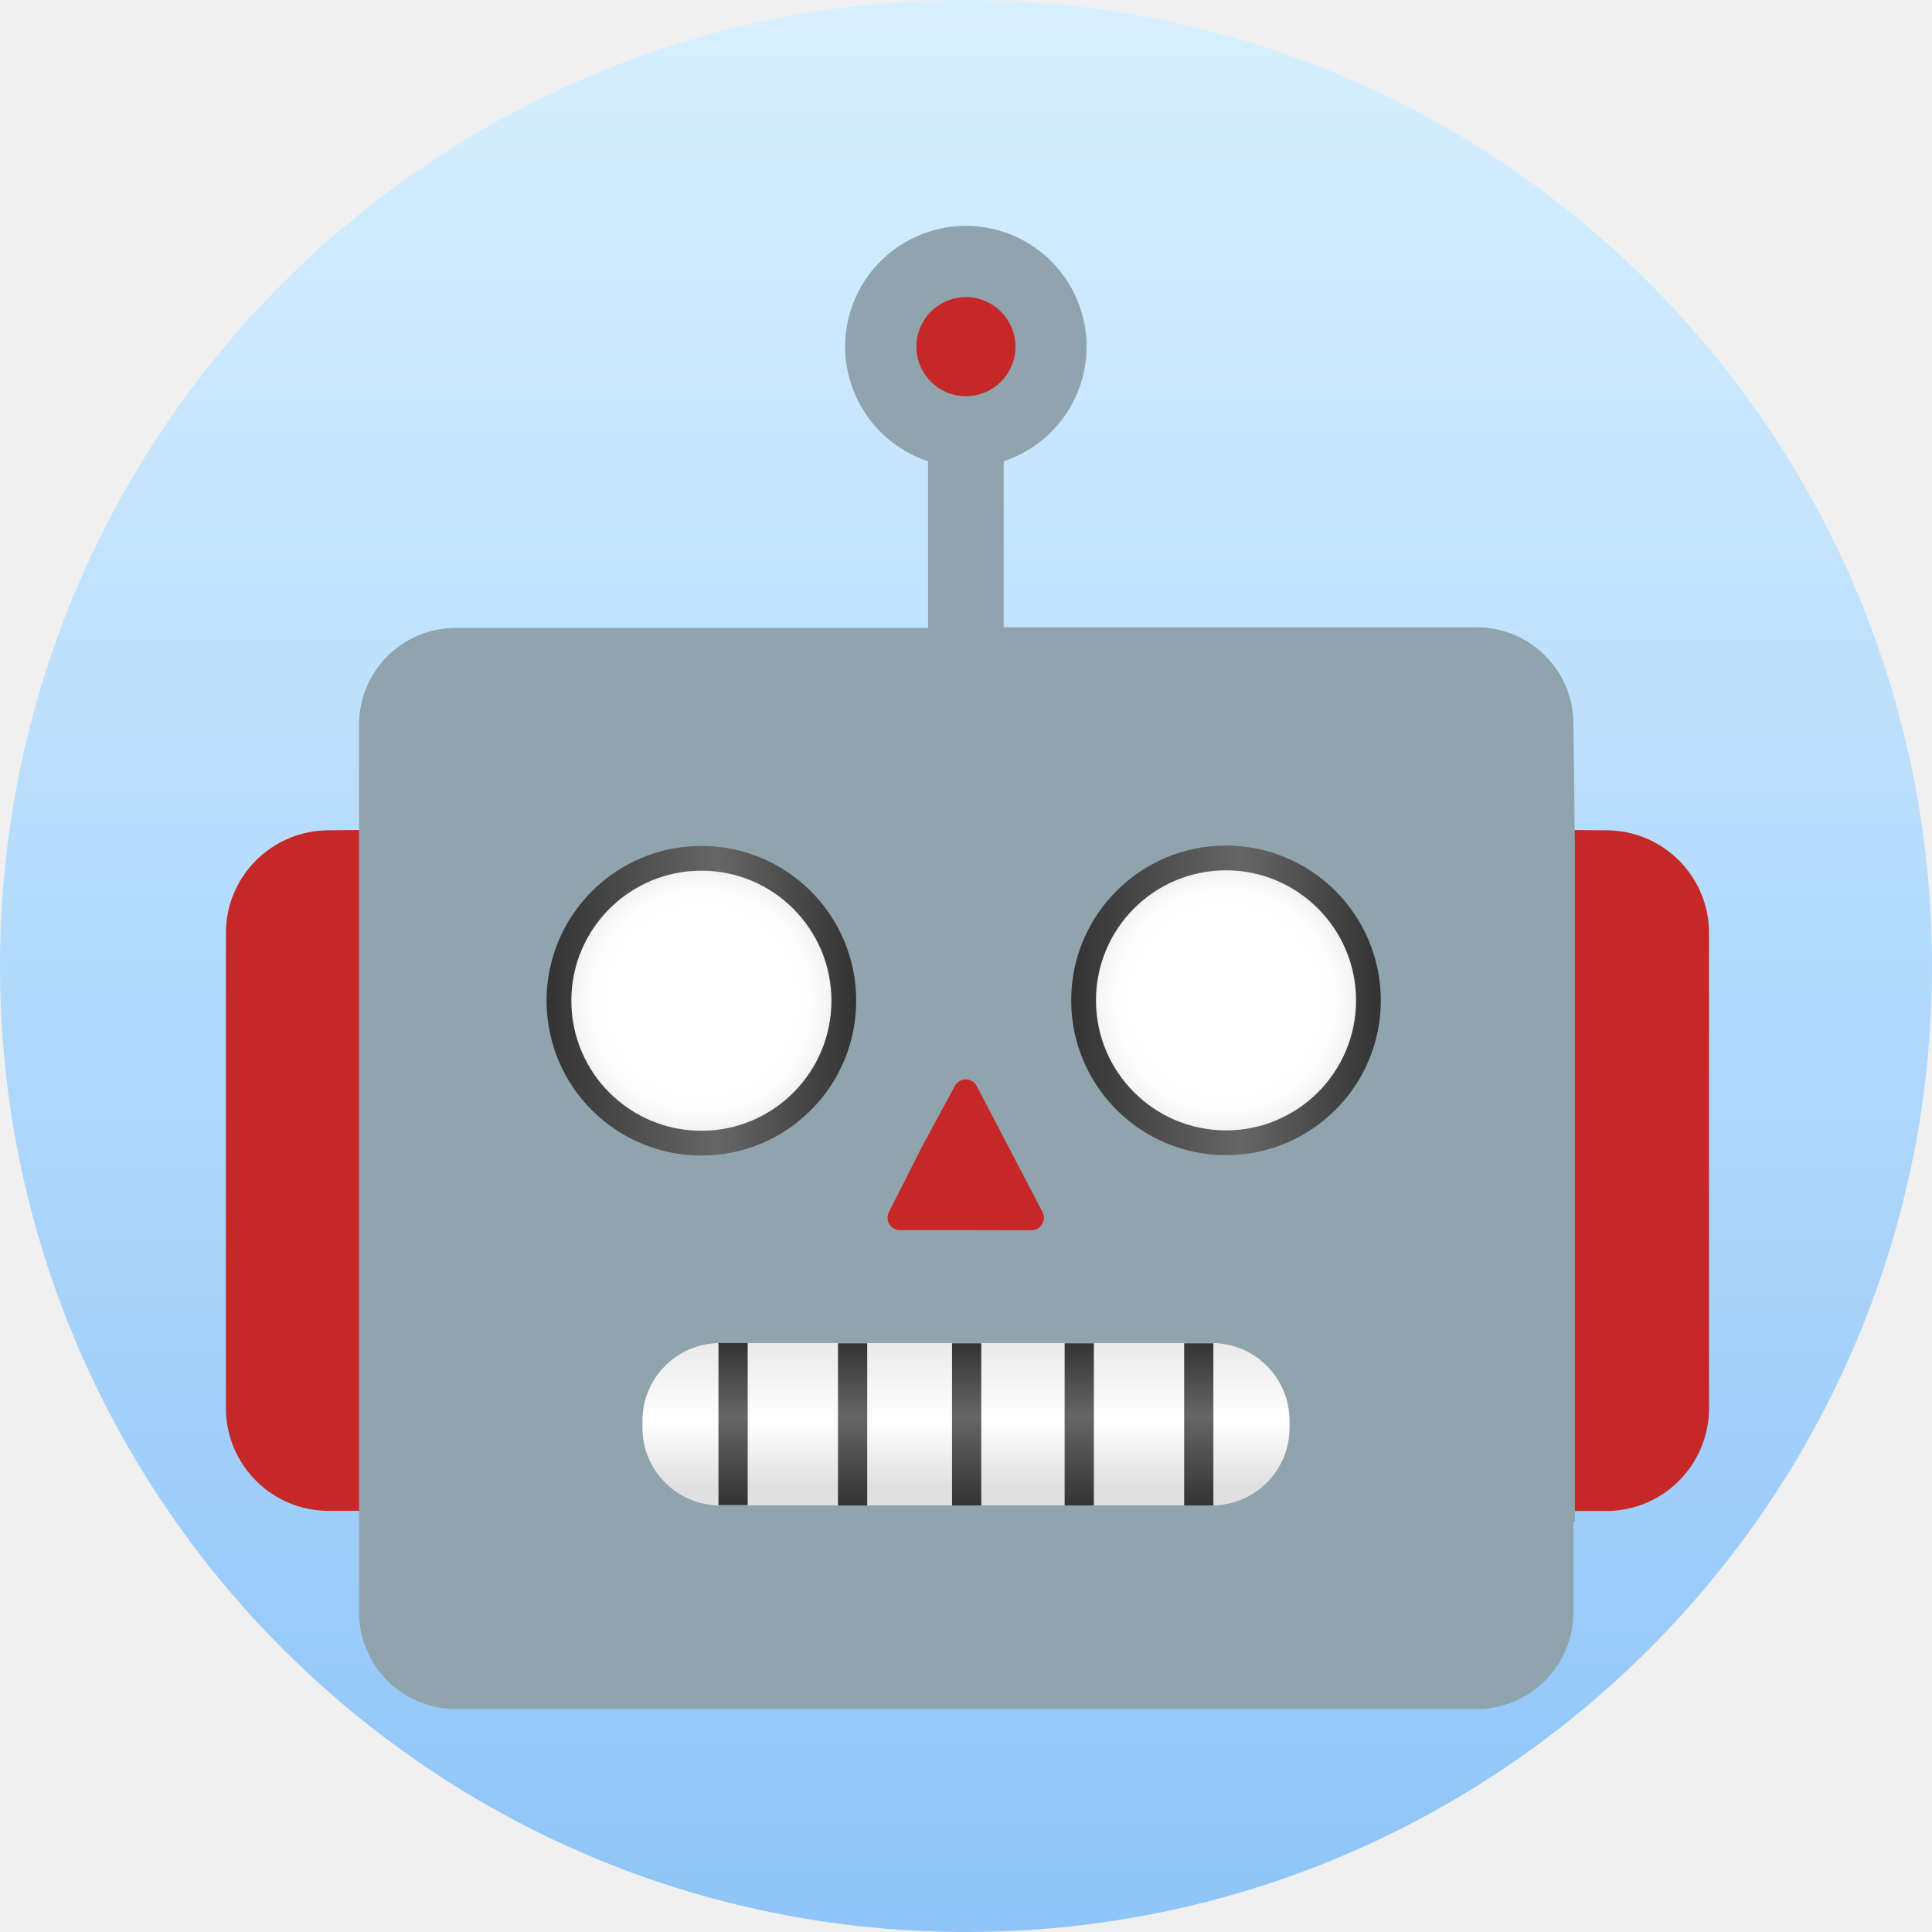
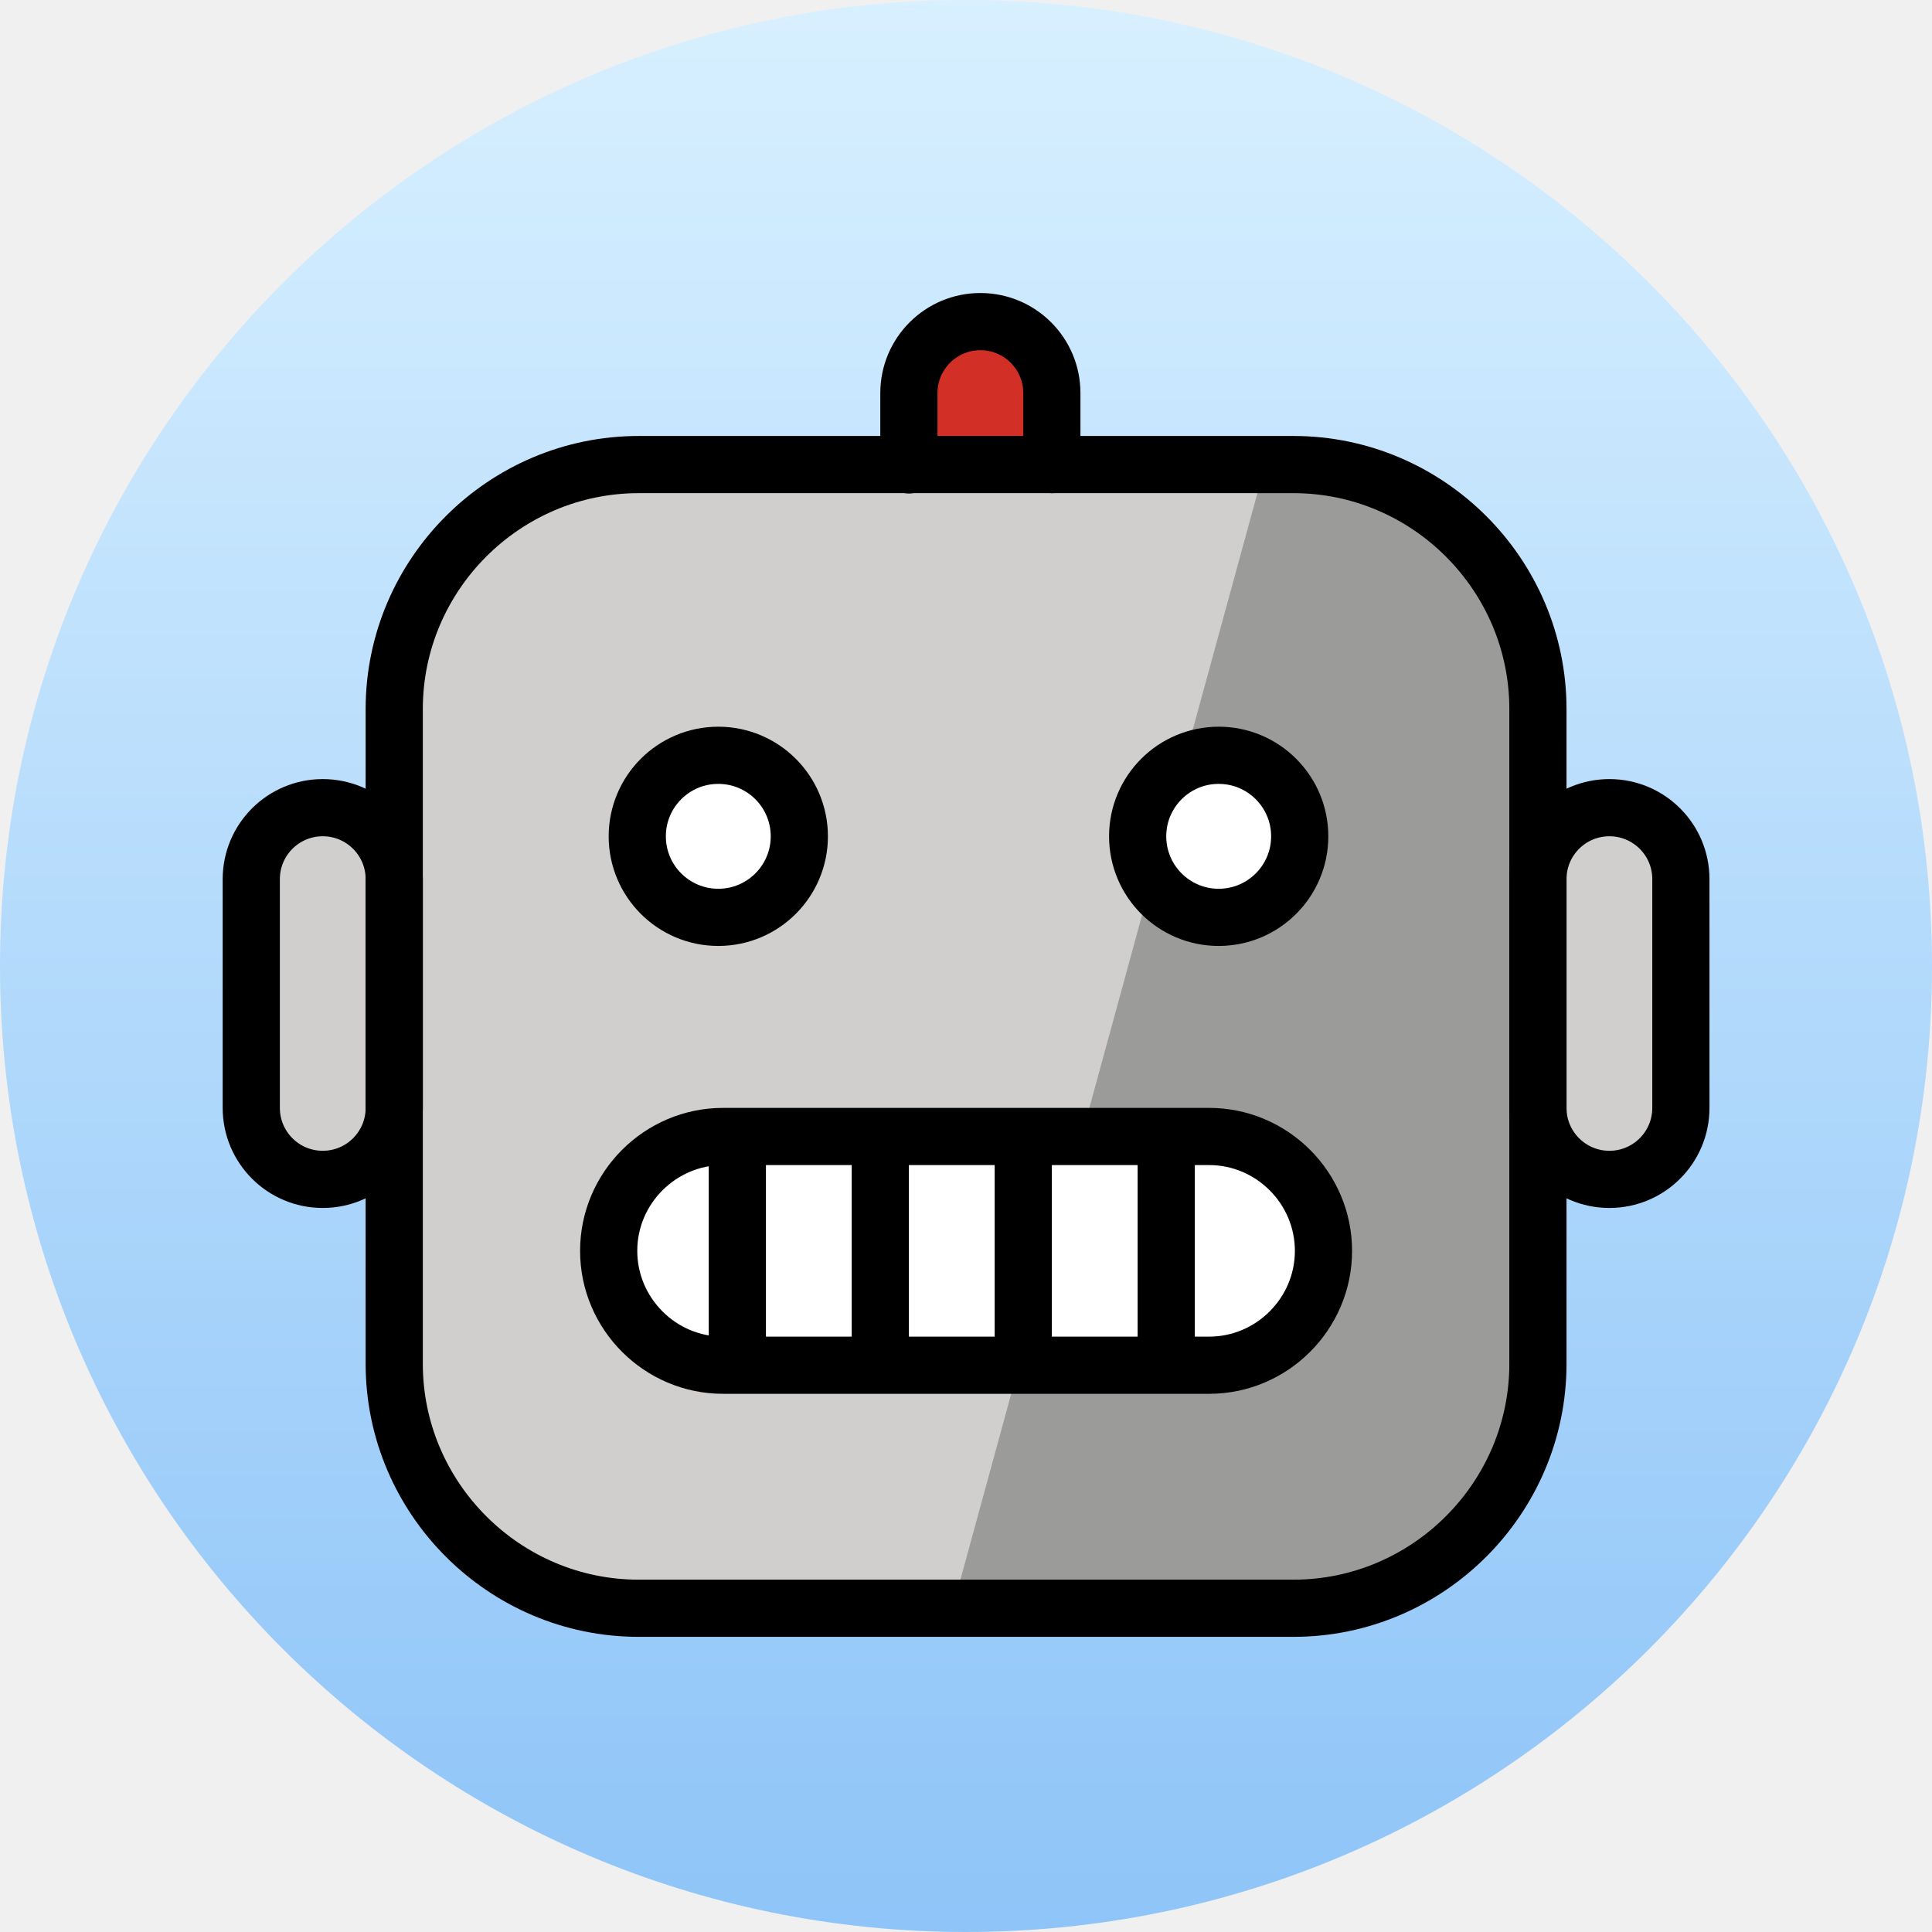
<svg xmlns="http://www.w3.org/2000/svg" viewBox="0 0 128 128" width="128" height="128">
  <defs>
    <linearGradient id="robot-bg" x1="0" y1="0" x2="0" y2="1">
      <stop offset="0" stop-color="#D8F0FF" />
      <stop offset="1" stop-color="#8EC4F8" />
    </linearGradient>
  </defs>
  <circle cx="64" cy="64" r="64" fill="url(#robot-bg)" />
-   <svg x="11.48" y="11.48" width="105.03" height="105.03" viewBox="0 0 128 128">
-     <g id="robot-facial_expressions">
-       <g id="robot-robot">
-         <path style="fill:#C62828;" d="M12.53,53.05c-4.57,0.01-8.28,3.72-8.28,8.29v38.38c0.01,4.57,3.71,8.27,8.28,8.28h5.55V53    L12.53,53.05z" />
-         <path style="fill:#C62828;" d="M115.72,53.05c4.57,0.01,8.28,3.72,8.28,8.29v38.38c-0.01,4.57-3.71,8.28-8.28,8.29h-5.55v-55    L115.72,53.05z" />
-         <path style="fill:#90A4AE;" d="M113.17,54.41l-0.12-10c-0.03-4.3-3.53-7.77-7.83-7.75H67.05V23.25c5.11-1.69,7.89-7.2,6.2-12.31    c-1.69-5.11-7.2-7.89-12.31-6.2s-7.89,7.2-6.2,12.31c0.97,2.93,3.27,5.24,6.2,6.2v13.46H22.78c-4.28,0.01-7.75,3.47-7.78,7.75    v71.78c0.03,4.28,3.5,7.74,7.78,7.76h82.44c4.3,0.01,7.8-3.46,7.83-7.76v-7.37h0.12L113.17,54.41z" />
-         <path style="fill:#C62828;" d="M64,18c-2.21,0-4-1.79-4-4s1.79-4,4-4c2.21,0,4,1.79,4,4S66.21,18,64,18z" />
-       </g>
-       <g id="robot-robot-face">
-         <g id="robot-mouth">
-           <linearGradient id="robot-SVGID_1_" gradientUnits="userSpaceOnUse" x1="64.005" y1="22.44" x2="64.005" y2="35.55" gradientTransform="matrix(1 0 0 -1 0 130)">
-             <stop offset="0.12" style="stop-color:#E0E0E0" />
-             <stop offset="0.52" style="stop-color:#FFFFFF" />
-             <stop offset="1" style="stop-color:#EAEAEA" />
-           </linearGradient>
-           <path style="fill:url(#robot-SVGID_1_);" d="M44.15,94.45h39.71c3.46,0,6.27,2.81,6.27,6.27v0.57c0,3.46-2.81,6.27-6.27,6.27H44.15     c-3.46,0-6.27-2.81-6.27-6.27v-0.57C37.88,97.26,40.69,94.45,44.15,94.45z" />
-           <linearGradient id="robot-SVGID_2_" gradientUnits="userSpaceOnUse" x1="54.85" y1="22.44" x2="54.85" y2="35.53" gradientTransform="matrix(1 0 0 -1 0 130)">
-             <stop offset="0" style="stop-color:#333333" />
-             <stop offset="0.55" style="stop-color:#666666" />
-             <stop offset="1" style="stop-color:#333333" />
-           </linearGradient>
-           <rect x="53.67" y="94.47" style="fill:url(#robot-SVGID_2_);" width="2.36" height="13.09" />
-           <linearGradient id="robot-SVGID_3_" gradientUnits="userSpaceOnUse" x1="64.06" y1="22.44" x2="64.06" y2="35.53" gradientTransform="matrix(1 0 0 -1 0 130)">
-             <stop offset="0" style="stop-color:#333333" />
-             <stop offset="0.55" style="stop-color:#666666" />
-             <stop offset="1" style="stop-color:#333333" />
-           </linearGradient>
-           <rect x="62.88" y="94.47" style="fill:url(#robot-SVGID_3_);" width="2.36" height="13.09" />
-           <linearGradient id="robot-SVGID_4_" gradientUnits="userSpaceOnUse" x1="73.15" y1="22.44" x2="73.15" y2="35.53" gradientTransform="matrix(1 0 0 -1 0 130)">
-             <stop offset="0" style="stop-color:#333333" />
-             <stop offset="0.55" style="stop-color:#666666" />
-             <stop offset="1" style="stop-color:#333333" />
-           </linearGradient>
-           <rect x="71.97" y="94.47" style="fill:url(#robot-SVGID_4_);" width="2.36" height="13.09" />
-           <linearGradient id="robot-SVGID_5_" gradientUnits="userSpaceOnUse" x1="82.8" y1="22.44" x2="82.8" y2="35.53" gradientTransform="matrix(1 0 0 -1 0 130)">
-             <stop offset="0" style="stop-color:#333333" />
-             <stop offset="0.55" style="stop-color:#666666" />
-             <stop offset="1" style="stop-color:#333333" />
-           </linearGradient>
-           <rect x="81.62" y="94.47" style="fill:url(#robot-SVGID_5_);" width="2.36" height="13.09" />
-           <linearGradient id="robot-SVGID_6_" gradientUnits="userSpaceOnUse" x1="45.2" y1="22.46" x2="45.2" y2="35.55" gradientTransform="matrix(1 0 0 -1 0 130)">
-             <stop offset="0" style="stop-color:#333333" />
-             <stop offset="0.55" style="stop-color:#666666" />
-             <stop offset="1" style="stop-color:#333333" />
-           </linearGradient>
-           <rect x="44.02" y="94.45" style="fill:url(#robot-SVGID_6_);" width="2.36" height="13.09" />
-         </g>
-         <g id="robot-nose">
-           <path style="fill:#C62828;" d="M64,85.33h-5.33c-0.55,0-1-0.45-1-1c0-0.16,0.04-0.31,0.11-0.45l2.74-5.41l2.59-4.78     c0.26-0.49,0.87-0.67,1.35-0.41c0.17,0.09,0.31,0.23,0.41,0.41l2.61,5l2.71,5.19c0.25,0.49,0.06,1.09-0.43,1.35     c-0.14,0.07-0.29,0.11-0.45,0.11L64,85.33z" />
-         </g>
-         <g id="robot-eyes">
-           <radialGradient id="robot-SVGID_7_" cx="42.64" cy="63.19" r="11.5" gradientTransform="matrix(1 0 0 -1 0 130)" gradientUnits="userSpaceOnUse">
-             <stop offset="0.48" style="stop-color:#FFFFFF" />
-             <stop offset="0.77" style="stop-color:#FDFDFD" />
-             <stop offset="0.88" style="stop-color:#F6F6F6" />
-             <stop offset="0.96" style="stop-color:#EBEBEB" />
-             <stop offset="1" style="stop-color:#E0E0E0" />
-           </radialGradient>
-           <circle style="fill:url(#robot-SVGID_7_);" cx="42.64" cy="66.81" r="11.5" />
-           <linearGradient id="robot-SVGID_8_" gradientUnits="userSpaceOnUse" x1="30.14" y1="63.19" x2="55.14" y2="63.19" gradientTransform="matrix(1 0 0 -1 0 130)">
-             <stop offset="0" style="stop-color:#333333" />
-             <stop offset="0.55" style="stop-color:#666666" />
-             <stop offset="1" style="stop-color:#333333" />
-           </linearGradient>
-           <circle style="fill:none;stroke:url(#robot-SVGID_8_);stroke-width:2;stroke-miterlimit:10;" cx="42.64" cy="66.81" r="11.5" />
-           <radialGradient id="robot-SVGID_9_" cx="84.95" cy="63.22" r="11.5" gradientTransform="matrix(1 0 0 -1 0 130)" gradientUnits="userSpaceOnUse">
-             <stop offset="0.48" style="stop-color:#FFFFFF" />
-             <stop offset="0.77" style="stop-color:#FDFDFD" />
-             <stop offset="0.88" style="stop-color:#F6F6F6" />
-             <stop offset="0.96" style="stop-color:#EBEBEB" />
-             <stop offset="1" style="stop-color:#E0E0E0" />
-           </radialGradient>
-           <path style="fill:url(#robot-SVGID_9_);" d="M85,55.28c-6.35,0-11.5,5.15-11.5,11.5s5.15,11.5,11.5,11.5s11.5-5.15,11.5-11.5l0,0     C96.49,60.43,91.35,55.29,85,55.28z" />
-           <linearGradient id="robot-SVGID_10_" gradientUnits="userSpaceOnUse" x1="72.45" y1="63.22" x2="97.45" y2="63.22" gradientTransform="matrix(1 0 0 -1 0 130)">
-             <stop offset="0" style="stop-color:#333333" />
-             <stop offset="0.55" style="stop-color:#666666" />
-             <stop offset="1" style="stop-color:#333333" />
-           </linearGradient>
-           <path style="fill:none;stroke:url(#robot-SVGID_10_);stroke-width:2;stroke-miterlimit:10;" d="M85,55.28c-6.35,0-11.5,5.15-11.5,11.5     s5.15,11.5,11.5,11.5s11.5-5.15,11.5-11.5l0,0C96.49,60.43,91.35,55.29,85,55.28z" />
-         </g>
-       </g>
+   <svg x="-4.19" y="0.47" width="136.39" height="136.39" viewBox="0 0 72 72">
+     <g id="robot-color">
+       <path fill="#D22F27" d="M34,16.112v-2.511c0-1.381,1.119-2.5,2.5-2.5l0,0c1.381,0,2.5,1.119,2.5,2.5v2.5" />
+       <path fill="#D0CFCE" d="M13.5,41.101L13.5,41.101c-1.381,0-2.5-1.119-2.5-2.5v-8c0-1.381,1.119-2.5,2.5-2.5l0,0 c1.381,0,2.5,1.119,2.5,2.5v8C16,39.982,14.881,41.101,13.5,41.101z" />
+       <path fill="#D0CFCE" d="M58.5,41.101L58.5,41.101c1.381,0,2.5-1.119,2.5-2.5v-8c0-1.381-1.119-2.5-2.5-2.5l0,0 c-1.381,0-2.5,1.119-2.5,2.5v8C56,39.982,57.119,41.101,58.5,41.101z" />
+       <path fill="#D0CFCE" d="M47.45,56.112h-22.901c-4.702,0-8.55-3.847-8.55-8.55v-22.901 c0-4.702,3.847-8.55,8.55-8.55h22.901c4.702,0,8.55,3.847,8.55,8.55v22.901 C56,52.265,52.153,56.112,47.45,56.112z" />
+       <path fill="#9B9B9A" d="M35.498,56.111h13.287c3.969,0,7.216-3.847,7.216-8.55V24.661 c0-4.702-3.247-8.55-7.216-8.55h-2.353" />
+       <ellipse cx="44.835" cy="29.003" rx="2.834" ry="2.834" fill="#FFFFFF" />
+       <ellipse cx="27.334" cy="29.002" rx="2.834" ry="2.834" fill="#FFFFFF" />
+       <path fill="#FFFFFF" d="M44.5,47.501h-17c-2.2,0-4-1.8-4-4l0,0c0-2.2,1.8-4,4-4h17c2.2,0,4,1.8,4,4l0,0 C48.5,45.7,46.7,47.501,44.5,47.501z" />
+     </g>
+     <g id="robot-hair" />
+     <g id="robot-skin" />
+     <g id="robot-skin-shadow" />
+     <g id="robot-line">
+       <path fill="none" stroke="#000000" stroke-linecap="round" stroke-linejoin="round" stroke-miterlimit="2" stroke-width="2" d="M34,16.011V13.5c0-1.381,1.119-2.5,2.5-2.5l0,0c1.381,0,2.5,1.119,2.5,2.5V16" />
+       <path fill="none" stroke="#000000" stroke-linecap="round" stroke-linejoin="round" stroke-miterlimit="2" stroke-width="2" d="M47.45,56h-22.901C19.847,56,16,52.153,16,47.45v-22.901C16,19.847,19.847,16,24.549,16h22.901 C52.153,16,56,19.847,56,24.549v22.901C56,52.153,52.153,56,47.45,56z" />
+       <ellipse cx="44.835" cy="29.002" rx="2.834" ry="2.834" fill="none" stroke="#000000" stroke-linecap="round" stroke-linejoin="round" stroke-miterlimit="2" stroke-width="2" />
+       <ellipse cx="27.334" cy="29.002" rx="2.834" ry="2.834" fill="none" stroke="#000000" stroke-linecap="round" stroke-linejoin="round" stroke-miterlimit="2" stroke-width="2" />
+       <path fill="none" stroke="#000000" stroke-miterlimit="2" stroke-width="2" d="M44.5,47.5h-17c-2.2,0-4-1.8-4-4l0,0 c0-2.2,1.8-4,4-4h17c2.2,0,4,1.8,4,4l0,0C48.5,45.7,46.7,47.5,44.5,47.5z" />
+       <path fill="none" stroke="#000000" stroke-linecap="round" stroke-linejoin="round" stroke-miterlimit="2" stroke-width="2" d="M13.5,41L13.5,41c-1.381,0-2.5-1.119-2.5-2.5v-8c0-1.381,1.119-2.5,2.5-2.5l0,0c1.381,0,2.5,1.119,2.5,2.5v8 C16,39.881,14.881,41,13.5,41z" />
+       <path fill="none" stroke="#000000" stroke-linecap="round" stroke-linejoin="round" stroke-miterlimit="2" stroke-width="2" d="M58.5,41L58.5,41c1.381,0,2.5-1.119,2.5-2.5v-8c0-1.381-1.119-2.5-2.5-2.5l0,0c-1.381,0-2.5,1.119-2.5,2.5v8 C56,39.881,57.119,41,58.5,41z" />
+       <line x1="28" x2="28" y1="40" y2="47" fill="none" stroke="#000000" stroke-linecap="round" stroke-linejoin="round" stroke-miterlimit="2" stroke-width="2" />
+       <line x1="33" x2="33" y1="40" y2="47" fill="none" stroke="#000000" stroke-linecap="round" stroke-linejoin="round" stroke-miterlimit="2" stroke-width="2" />
+       <line x1="38" x2="38" y1="40" y2="47" fill="none" stroke="#000000" stroke-linecap="round" stroke-linejoin="round" stroke-miterlimit="2" stroke-width="2" />
+       <line x1="43" x2="43" y1="40" y2="47" fill="none" stroke="#000000" stroke-linecap="round" stroke-linejoin="round" stroke-miterlimit="2" stroke-width="2" />
    </g>
  </svg>
</svg>
